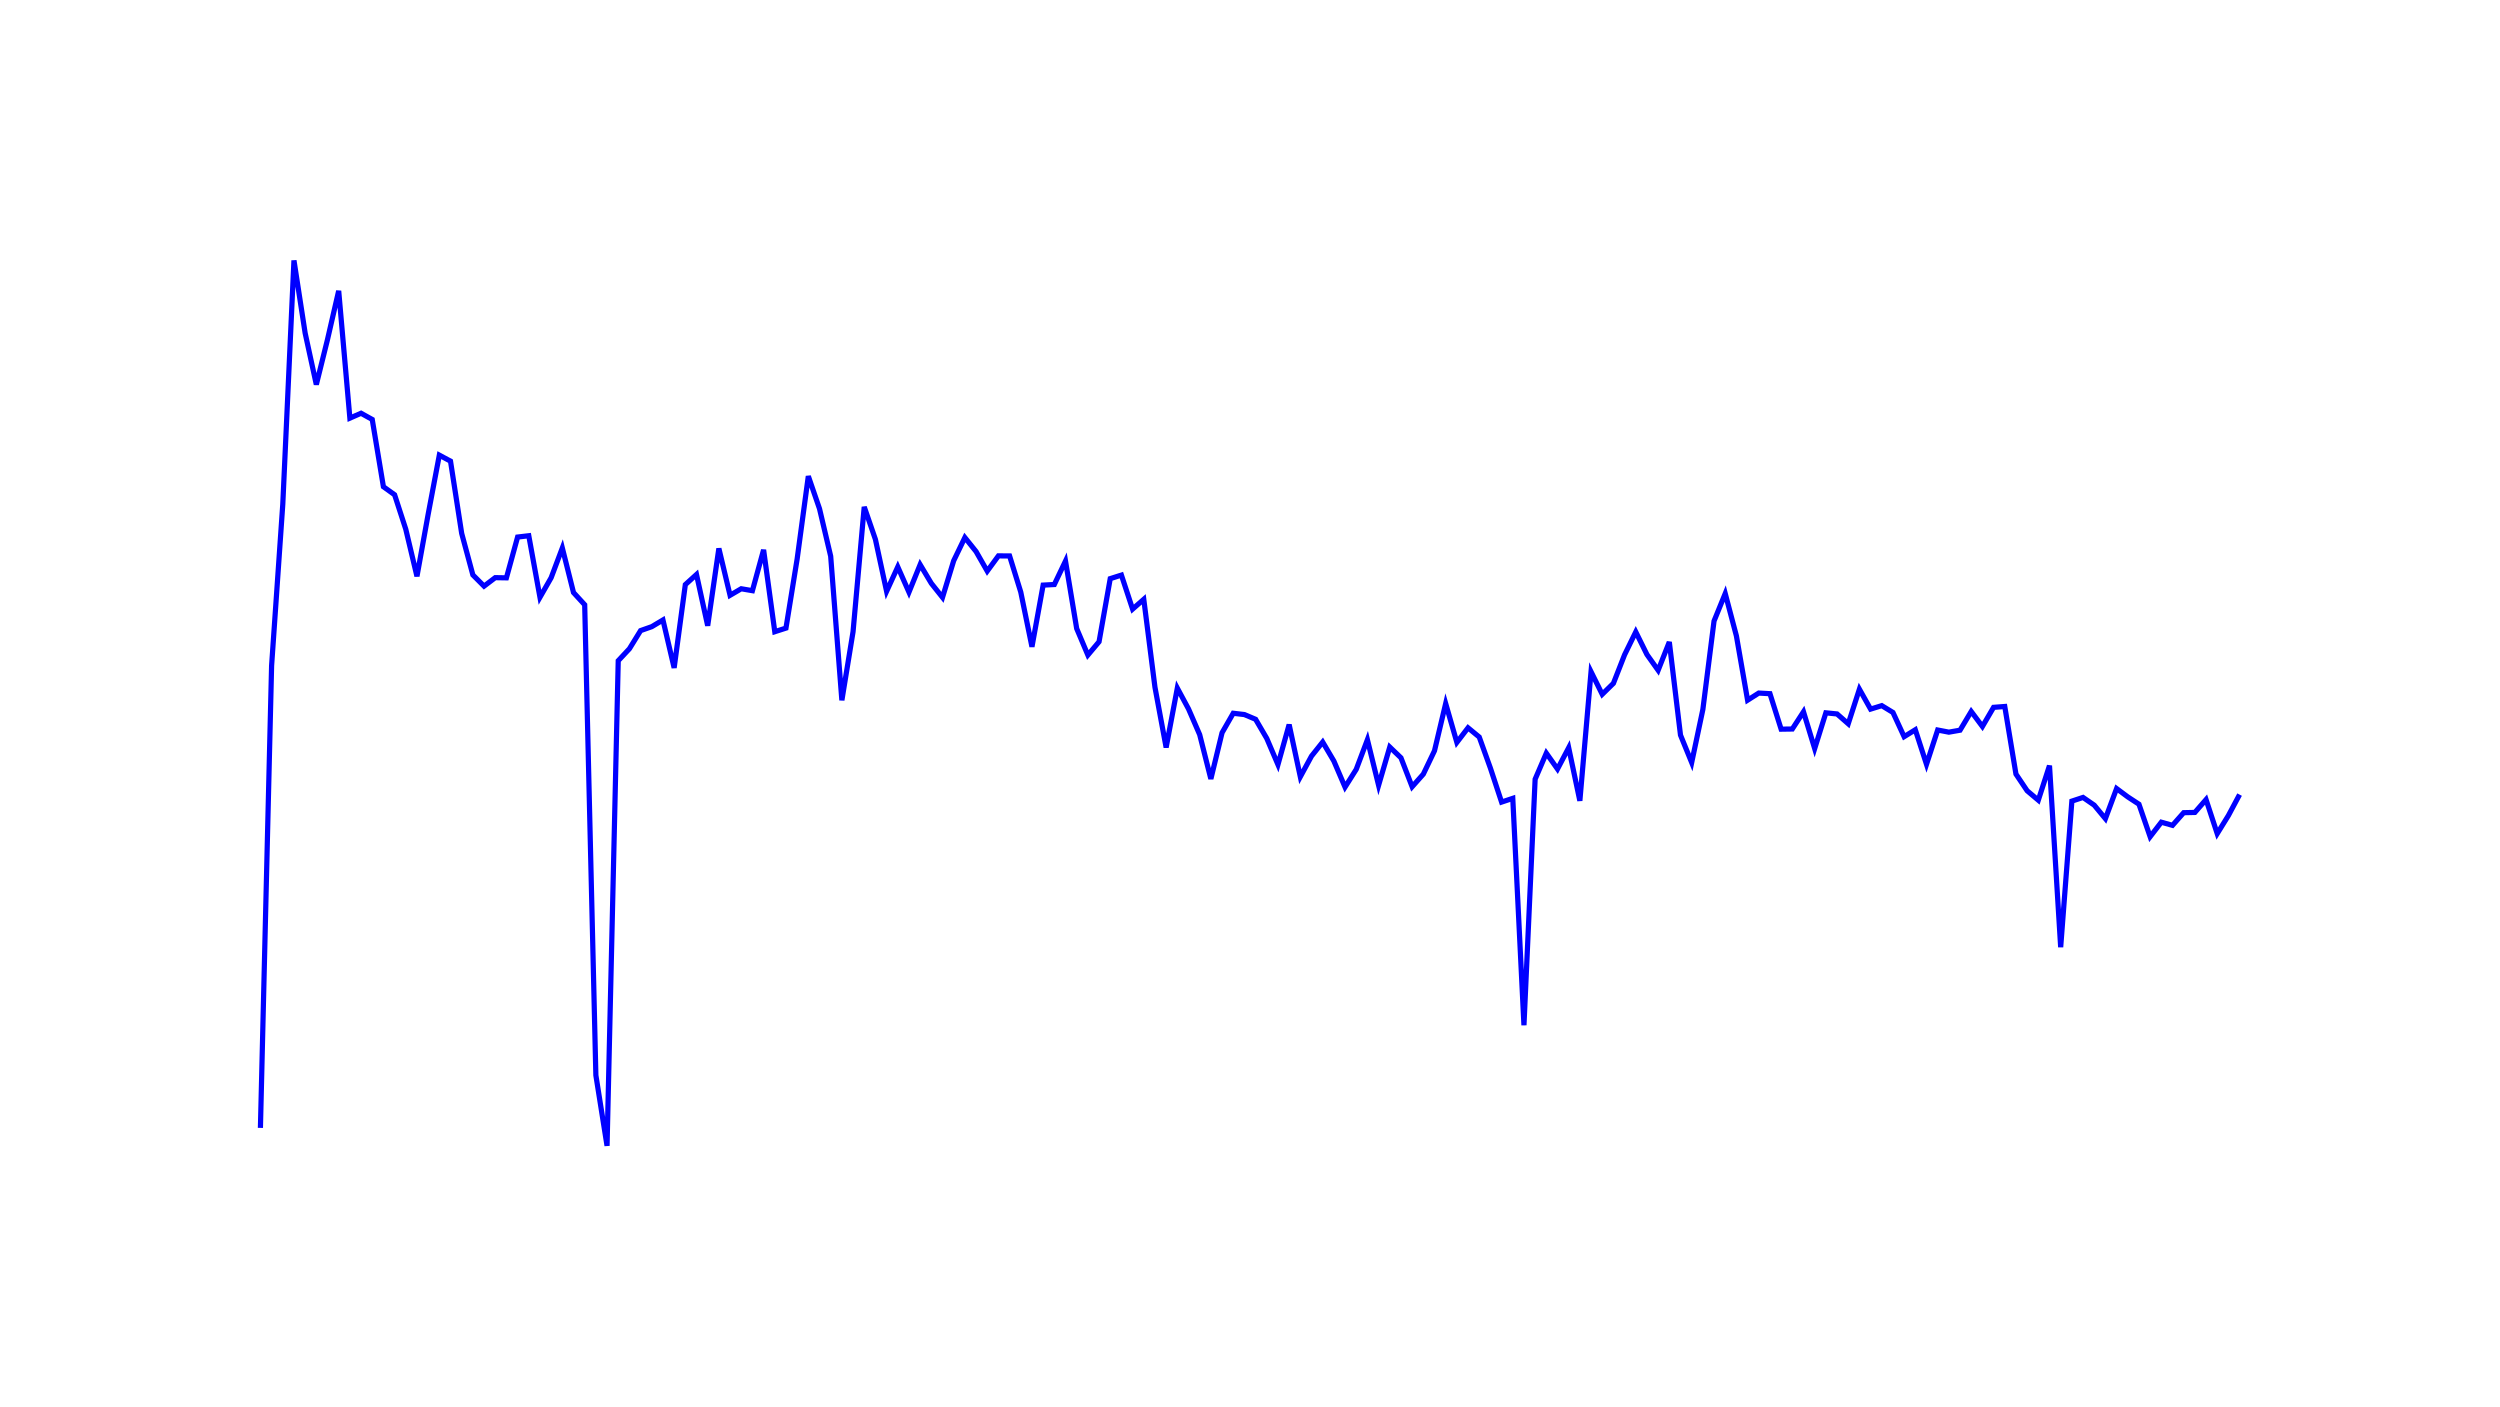
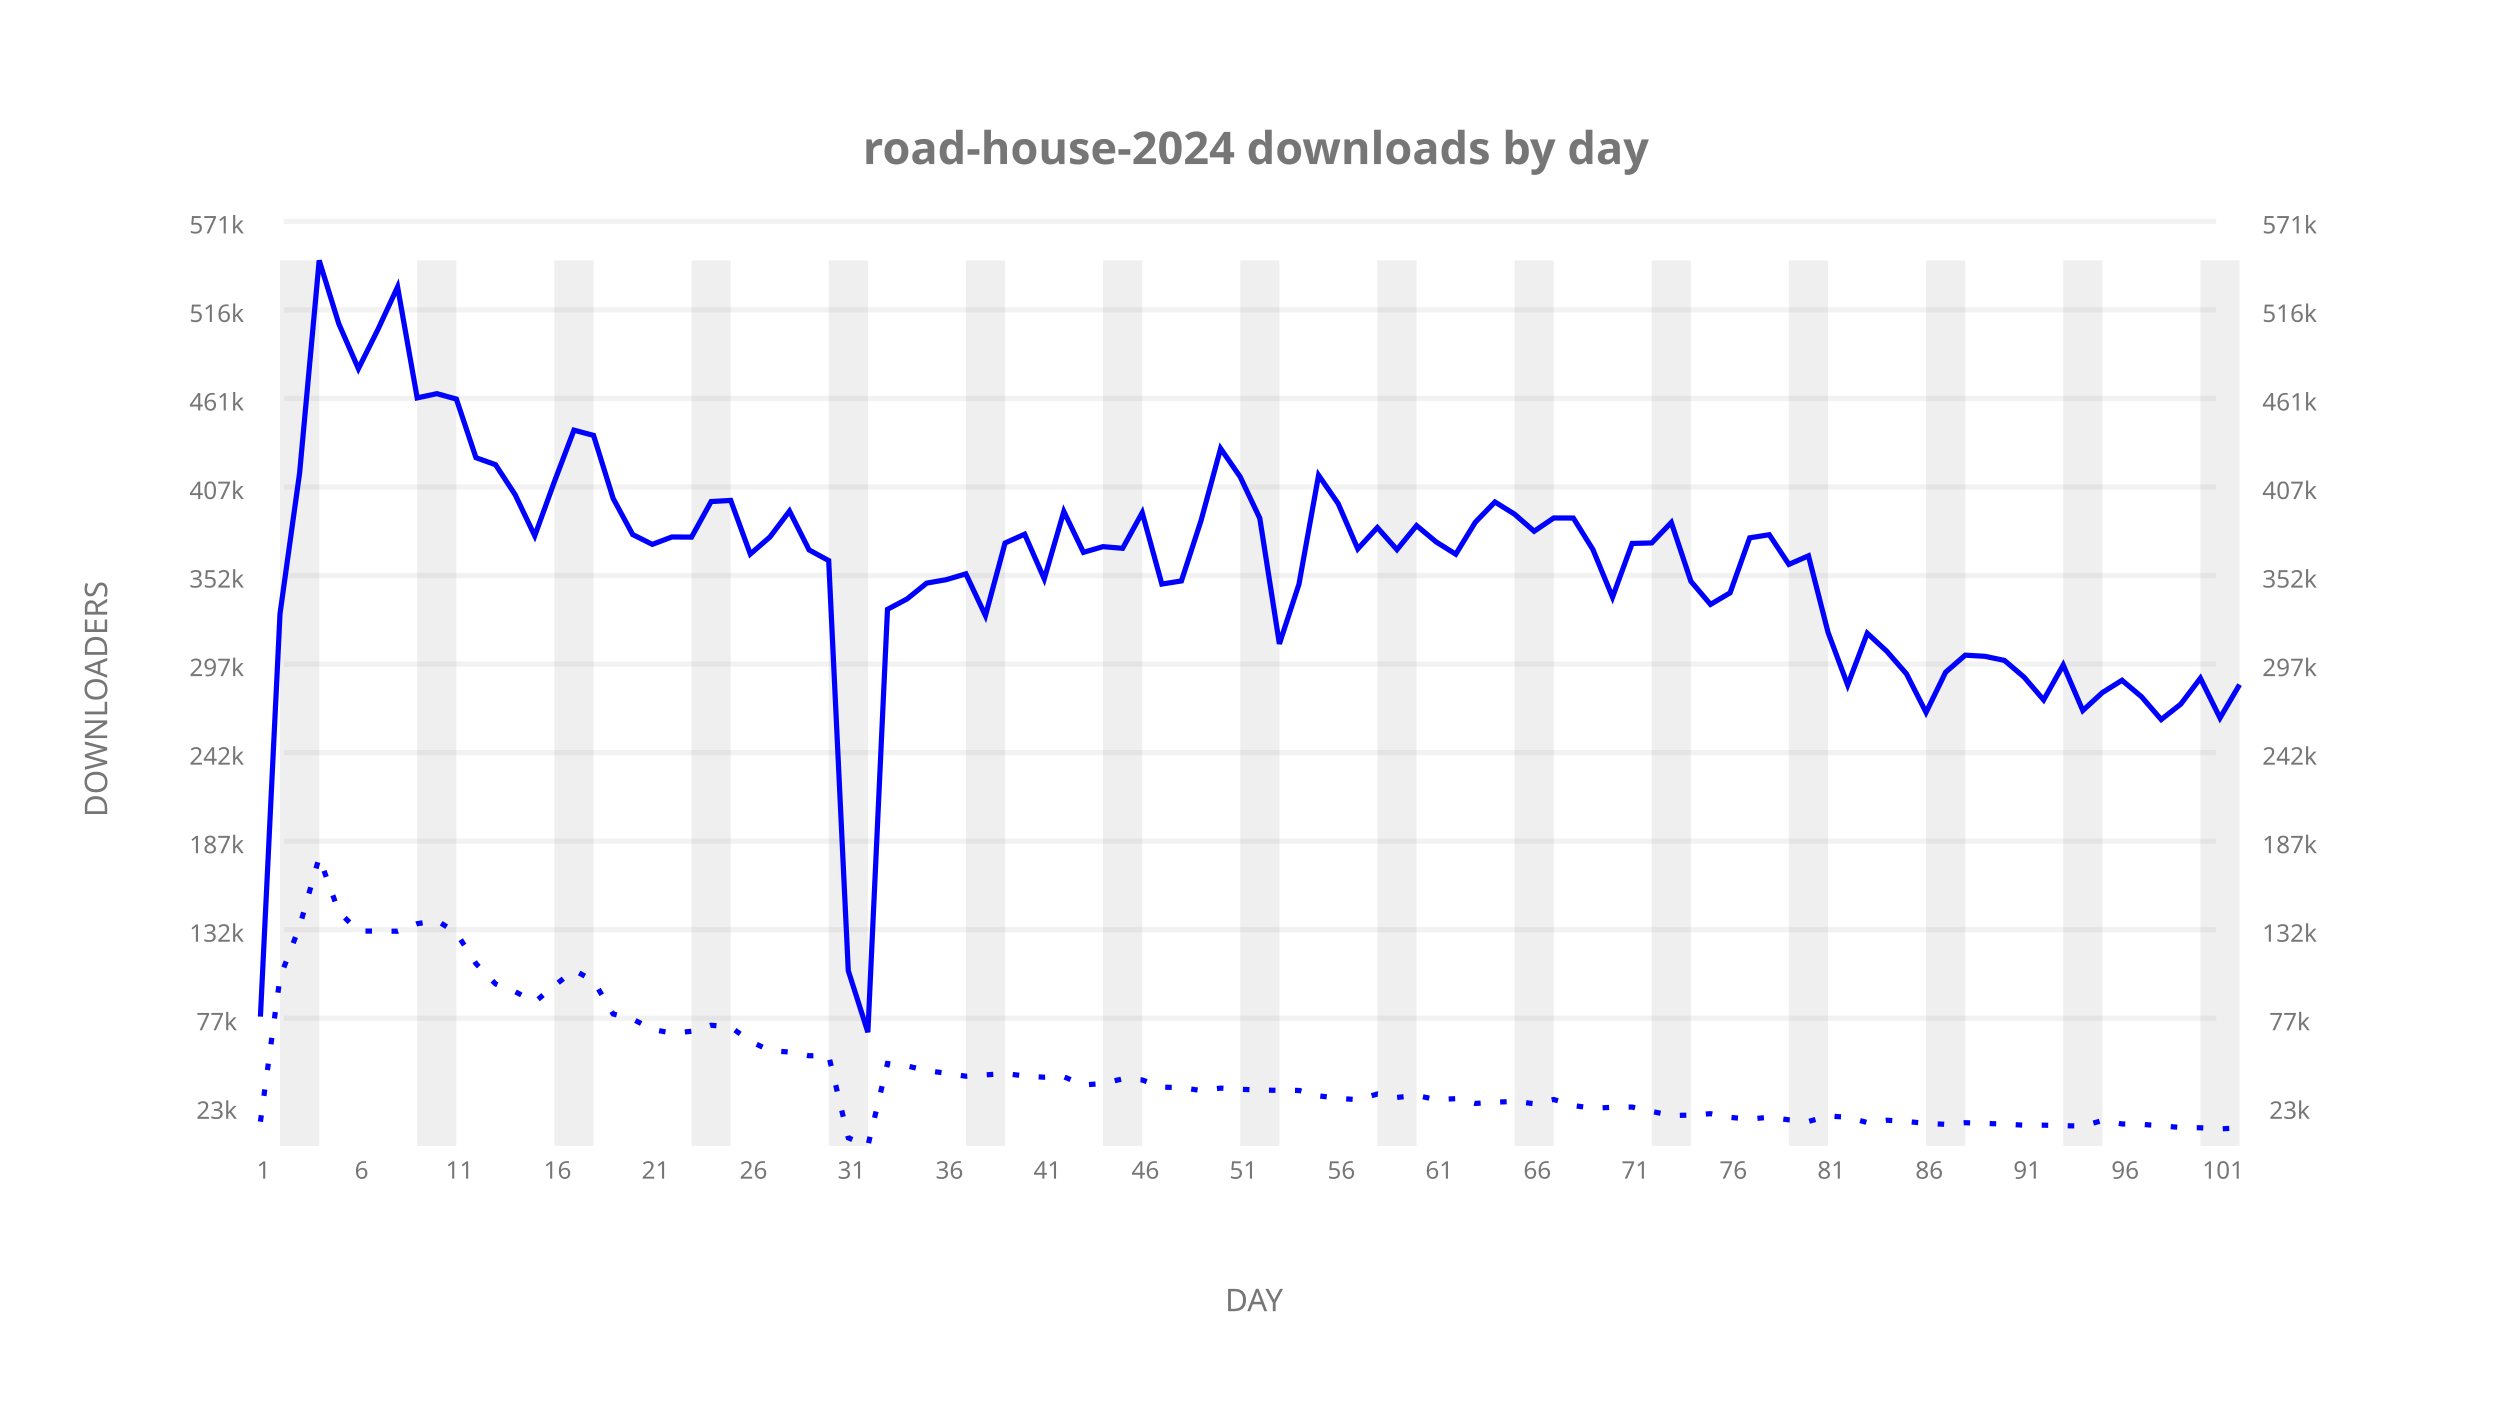
<svg xmlns="http://www.w3.org/2000/svg" xml:space="preserve" id="road-house-2024-downloads-by-day-day" x="0px" y="0px" width="1920px" height="1080px" viewBox="0 0 1920 1080" enable-background="new 0 0 1920 1080" role="img">
+   <g id="annotations">
+     <text x="960" y="126" font-family="Atkinson Hyperlegible" font-size="26pt" text-anchor="middle" text-align="center" font-weight="600" font-style="normal" style="fill:rgb(118,118,118); fill-opacity:1; stroke:rgb(118,118,118); stroke-opacity:0; stroke-width:0.5"> road-house-2024 downloads by day</text>
+     <g id="axes-lines">
+       <text x="960" y="1007" font-family="Atkinson Hyperlegible" font-size="18pt" text-anchor="middle" text-align="center" font-weight="500" font-style="normal" style="fill:rgb(118,118,118); fill-opacity:1; stroke:rgb(118,118,118); stroke-opacity:0; stroke-width:0.5"> DAY</text>
+       <text x="73" y="540" font-family="Atkinson Hyperlegible" font-size="18pt" text-anchor="middle" text-align="center" dominant-baseline="central" font-weight="500" font-style="normal" style="fill:rgb(118,118,118); fill-opacity:1; stroke:rgb(118,118,118); stroke-opacity:0; stroke-width:0.5" transform="rotate(-90,73,540)"> DOWNLOADERS</text>
+     </g>
+     <g id="tic-y-label-lines">
+       <line x1="218" y1="782.014" x2="1702" y2="782.014" style="fill:rgb(0,0,255); fill-opacity:0; stroke:rgb(242,242,242); stroke-opacity:1; stroke-width:4" />
+       <line x1="218" y1="714.014" x2="1702" y2="714.014" style="fill:rgb(0,0,255); fill-opacity:0; stroke:rgb(242,242,242); stroke-opacity:1; stroke-width:4" />
+       <line x1="218" y1="646.014" x2="1702" y2="646.014" style="fill:rgb(0,0,255); fill-opacity:0; stroke:rgb(242,242,242); stroke-opacity:1; stroke-width:4" />
+       <line x1="218" y1="578.014" x2="1702" y2="578.014" style="fill:rgb(0,0,255); fill-opacity:0; stroke:rgb(242,242,242); stroke-opacity:1; stroke-width:4" />
+       <line x1="218" y1="510.014" x2="1702" y2="510.014" style="fill:rgb(0,0,255); fill-opacity:0; stroke:rgb(242,242,242); stroke-opacity:1; stroke-width:4" />
+       <line x1="218" y1="442.014" x2="1702" y2="442.014" style="fill:rgb(0,0,255); fill-opacity:0; stroke:rgb(242,242,242); stroke-opacity:1; stroke-width:4" />
+       <line x1="218" y1="374.014" x2="1702" y2="374.014" style="fill:rgb(0,0,255); fill-opacity:0; stroke:rgb(242,242,242); stroke-opacity:1; stroke-width:4" />
+       <line x1="218" y1="306.014" x2="1702" y2="306.014" style="fill:rgb(0,0,255); fill-opacity:0; stroke:rgb(242,242,242); stroke-opacity:1; stroke-width:4" />
+       <line x1="218" y1="238.014" x2="1702" y2="238.014" style="fill:rgb(0,0,255); fill-opacity:0; stroke:rgb(242,242,242); stroke-opacity:1; stroke-width:4" />
+       <line x1="218" y1="170.014" x2="1702" y2="170.014" style="fill:rgb(0,0,255); fill-opacity:0; stroke:rgb(242,242,242); stroke-opacity:1; stroke-width:4" />
+     </g>
+     <g id="tic-x-labels">
+       <text x="200" y="898" font-family="Atkinson Hyperlegible" font-size="14pt" text-anchor="middle" text-align="center" dominant-baseline="central" font-weight="400" font-style="normal" style="fill:rgb(118,118,118); fill-opacity:1; stroke:rgb(118,118,118); stroke-opacity:0; stroke-width:0.5"> 1</text>
+       <text x="275.248" y="898" font-family="Atkinson Hyperlegible" font-size="14pt" text-anchor="middle" text-align="center" dominant-baseline="central" font-weight="400" font-style="normal" style="fill:rgb(118,118,118); fill-opacity:1; stroke:rgb(118,118,118); stroke-opacity:0; stroke-width:0.5"> 6</text>
+       <text x="350.495" y="898" font-family="Atkinson Hyperlegible" font-size="14pt" text-anchor="middle" text-align="center" dominant-baseline="central" font-weight="400" font-style="normal" style="fill:rgb(118,118,118); fill-opacity:1; stroke:rgb(118,118,118); stroke-opacity:0; stroke-width:0.5"> 11</text>
+       <text x="425.743" y="898" font-family="Atkinson Hyperlegible" font-size="14pt" text-anchor="middle" text-align="center" dominant-baseline="central" font-weight="400" font-style="normal" style="fill:rgb(118,118,118); fill-opacity:1; stroke:rgb(118,118,118); stroke-opacity:0; stroke-width:0.5"> 16</text>
+       <text x="500.99" y="898" font-family="Atkinson Hyperlegible" font-size="14pt" text-anchor="middle" text-align="center" dominant-baseline="central" font-weight="400" font-style="normal" style="fill:rgb(118,118,118); fill-opacity:1; stroke:rgb(118,118,118); stroke-opacity:0; stroke-width:0.5"> 21</text>
+       <text x="576.238" y="898" font-family="Atkinson Hyperlegible" font-size="14pt" text-anchor="middle" text-align="center" dominant-baseline="central" font-weight="400" font-style="normal" style="fill:rgb(118,118,118); fill-opacity:1; stroke:rgb(118,118,118); stroke-opacity:0; stroke-width:0.5"> 26</text>
+       <text x="651.485" y="898" font-family="Atkinson Hyperlegible" font-size="14pt" text-anchor="middle" text-align="center" dominant-baseline="central" font-weight="400" font-style="normal" style="fill:rgb(118,118,118); fill-opacity:1; stroke:rgb(118,118,118); stroke-opacity:0; stroke-width:0.5"> 31</text>
+       <text x="726.733" y="898" font-family="Atkinson Hyperlegible" font-size="14pt" text-anchor="middle" text-align="center" dominant-baseline="central" font-weight="400" font-style="normal" style="fill:rgb(118,118,118); fill-opacity:1; stroke:rgb(118,118,118); stroke-opacity:0; stroke-width:0.5"> 36</text>
+       <text x="801.98" y="898" font-family="Atkinson Hyperlegible" font-size="14pt" text-anchor="middle" text-align="center" dominant-baseline="central" font-weight="400" font-style="normal" style="fill:rgb(118,118,118); fill-opacity:1; stroke:rgb(118,118,118); stroke-opacity:0; stroke-width:0.5"> 41</text>
+       <text x="877.228" y="898" font-family="Atkinson Hyperlegible" font-size="14pt" text-anchor="middle" text-align="center" dominant-baseline="central" font-weight="400" font-style="normal" style="fill:rgb(118,118,118); fill-opacity:1; stroke:rgb(118,118,118); stroke-opacity:0; stroke-width:0.5"> 46</text>
+       <text x="952.475" y="898" font-family="Atkinson Hyperlegible" font-size="14pt" text-anchor="middle" text-align="center" dominant-baseline="central" font-weight="400" font-style="normal" style="fill:rgb(118,118,118); fill-opacity:1; stroke:rgb(118,118,118); stroke-opacity:0; stroke-width:0.5"> 51</text>
+       <text x="1027.723" y="898" font-family="Atkinson Hyperlegible" font-size="14pt" text-anchor="middle" text-align="center" dominant-baseline="central" font-weight="400" font-style="normal" style="fill:rgb(118,118,118); fill-opacity:1; stroke:rgb(118,118,118); stroke-opacity:0; stroke-width:0.5"> 56</text>
+       <text x="1102.97" y="898" font-family="Atkinson Hyperlegible" font-size="14pt" text-anchor="middle" text-align="center" dominant-baseline="central" font-weight="400" font-style="normal" style="fill:rgb(118,118,118); fill-opacity:1; stroke:rgb(118,118,118); stroke-opacity:0; stroke-width:0.5"> 61</text>
+       <text x="1178.218" y="898" font-family="Atkinson Hyperlegible" font-size="14pt" text-anchor="middle" text-align="center" dominant-baseline="central" font-weight="400" font-style="normal" style="fill:rgb(118,118,118); fill-opacity:1; stroke:rgb(118,118,118); stroke-opacity:0; stroke-width:0.5"> 66</text>
+       <text x="1253.465" y="898" font-family="Atkinson Hyperlegible" font-size="14pt" text-anchor="middle" text-align="center" dominant-baseline="central" font-weight="400" font-style="normal" style="fill:rgb(118,118,118); fill-opacity:1; stroke:rgb(118,118,118); stroke-opacity:0; stroke-width:0.5"> 71</text>
+       <text x="1328.713" y="898" font-family="Atkinson Hyperlegible" font-size="14pt" text-anchor="middle" text-align="center" dominant-baseline="central" font-weight="400" font-style="normal" style="fill:rgb(118,118,118); fill-opacity:1; stroke:rgb(118,118,118); stroke-opacity:0; stroke-width:0.5"> 76</text>
+       <text x="1403.96" y="898" font-family="Atkinson Hyperlegible" font-size="14pt" text-anchor="middle" text-align="center" dominant-baseline="central" font-weight="400" font-style="normal" style="fill:rgb(118,118,118); fill-opacity:1; stroke:rgb(118,118,118); stroke-opacity:0; stroke-width:0.5"> 81</text>
+       <text x="1479.208" y="898" font-family="Atkinson Hyperlegible" font-size="14pt" text-anchor="middle" text-align="center" dominant-baseline="central" font-weight="400" font-style="normal" style="fill:rgb(118,118,118); fill-opacity:1; stroke:rgb(118,118,118); stroke-opacity:0; stroke-width:0.5"> 86</text>
+       <text x="1554.455" y="898" font-family="Atkinson Hyperlegible" font-size="14pt" text-anchor="middle" text-align="center" dominant-baseline="central" font-weight="400" font-style="normal" style="fill:rgb(118,118,118); fill-opacity:1; stroke:rgb(118,118,118); stroke-opacity:0; stroke-width:0.5"> 91</text>
+       <text x="1629.703" y="898" font-family="Atkinson Hyperlegible" font-size="14pt" text-anchor="middle" text-align="center" dominant-baseline="central" font-weight="400" font-style="normal" style="fill:rgb(118,118,118); fill-opacity:1; stroke:rgb(118,118,118); stroke-opacity:0; stroke-width:0.5"> 96</text>
+       <text x="1704.95" y="898" font-family="Atkinson Hyperlegible" font-size="14pt" text-anchor="middle" text-align="center" dominant-baseline="central" font-weight="400" font-style="normal" style="fill:rgb(118,118,118); fill-opacity:1; stroke:rgb(118,118,118); stroke-opacity:0; stroke-width:0.5"> 101</text>
+     </g>
+     <g id="tic-y-labels">
+       <text x="164" y="852.014" font-family="Atkinson Hyperlegible" font-size="14pt" text-anchor="middle" text-align="center" dominant-baseline="central" font-weight="400" font-style="normal" style="fill:rgb(118,118,118); fill-opacity:1; stroke:rgb(118,118,118); stroke-opacity:0; stroke-width:0.5"> 23k</text>
+       <text x="1756" y="852.014" font-family="Atkinson Hyperlegible" font-size="14pt" text-anchor="middle" text-align="center" dominant-baseline="central" font-weight="400" font-style="normal" style="fill:rgb(118,118,118); fill-opacity:1; stroke:rgb(118,118,118); stroke-opacity:0; stroke-width:0.5"> 23k</text>
+       <text x="164" y="784.014" font-family="Atkinson Hyperlegible" font-size="14pt" text-anchor="middle" text-align="center" dominant-baseline="central" font-weight="400" font-style="normal" style="fill:rgb(118,118,118); fill-opacity:1; stroke:rgb(118,118,118); stroke-opacity:0; stroke-width:0.5"> 77k</text>
+       <text x="1756" y="784.014" font-family="Atkinson Hyperlegible" font-size="14pt" text-anchor="middle" text-align="center" dominant-baseline="central" font-weight="400" font-style="normal" style="fill:rgb(118,118,118); fill-opacity:1; stroke:rgb(118,118,118); stroke-opacity:0; stroke-width:0.5"> 77k</text>
+       <text x="164" y="716.014" font-family="Atkinson Hyperlegible" font-size="14pt" text-anchor="middle" text-align="center" dominant-baseline="central" font-weight="400" font-style="normal" style="fill:rgb(118,118,118); fill-opacity:1; stroke:rgb(118,118,118); stroke-opacity:0; stroke-width:0.5"> 132k</text>
+       <text x="1756" y="716.014" font-family="Atkinson Hyperlegible" font-size="14pt" text-anchor="middle" text-align="center" dominant-baseline="central" font-weight="400" font-style="normal" style="fill:rgb(118,118,118); fill-opacity:1; stroke:rgb(118,118,118); stroke-opacity:0; stroke-width:0.5"> 132k</text>
+       <text x="164" y="648.014" font-family="Atkinson Hyperlegible" font-size="14pt" text-anchor="middle" text-align="center" dominant-baseline="central" font-weight="400" font-style="normal" style="fill:rgb(118,118,118); fill-opacity:1; stroke:rgb(118,118,118); stroke-opacity:0; stroke-width:0.5"> 187k</text>
+       <text x="1756" y="648.014" font-family="Atkinson Hyperlegible" font-size="14pt" text-anchor="middle" text-align="center" dominant-baseline="central" font-weight="400" font-style="normal" style="fill:rgb(118,118,118); fill-opacity:1; stroke:rgb(118,118,118); stroke-opacity:0; stroke-width:0.5"> 187k</text>
+       <text x="164" y="580.014" font-family="Atkinson Hyperlegible" font-size="14pt" text-anchor="middle" text-align="center" dominant-baseline="central" font-weight="400" font-style="normal" style="fill:rgb(118,118,118); fill-opacity:1; stroke:rgb(118,118,118); stroke-opacity:0; stroke-width:0.5"> 242k</text>
+       <text x="1756" y="580.014" font-family="Atkinson Hyperlegible" font-size="14pt" text-anchor="middle" text-align="center" dominant-baseline="central" font-weight="400" font-style="normal" style="fill:rgb(118,118,118); fill-opacity:1; stroke:rgb(118,118,118); stroke-opacity:0; stroke-width:0.5"> 242k</text>
+       <text x="164" y="512.014" font-family="Atkinson Hyperlegible" font-size="14pt" text-anchor="middle" text-align="center" dominant-baseline="central" font-weight="400" font-style="normal" style="fill:rgb(118,118,118); fill-opacity:1; stroke:rgb(118,118,118); stroke-opacity:0; stroke-width:0.5"> 297k</text>
+       <text x="1756" y="512.014" font-family="Atkinson Hyperlegible" font-size="14pt" text-anchor="middle" text-align="center" dominant-baseline="central" font-weight="400" font-style="normal" style="fill:rgb(118,118,118); fill-opacity:1; stroke:rgb(118,118,118); stroke-opacity:0; stroke-width:0.5"> 297k</text>
+       <text x="164" y="444.014" font-family="Atkinson Hyperlegible" font-size="14pt" text-anchor="middle" text-align="center" dominant-baseline="central" font-weight="400" font-style="normal" style="fill:rgb(118,118,118); fill-opacity:1; stroke:rgb(118,118,118); stroke-opacity:0; stroke-width:0.5"> 352k</text>
+       <text x="1756" y="444.014" font-family="Atkinson Hyperlegible" font-size="14pt" text-anchor="middle" text-align="center" dominant-baseline="central" font-weight="400" font-style="normal" style="fill:rgb(118,118,118); fill-opacity:1; stroke:rgb(118,118,118); stroke-opacity:0; stroke-width:0.5"> 352k</text>
+       <text x="164" y="376.014" font-family="Atkinson Hyperlegible" font-size="14pt" text-anchor="middle" text-align="center" dominant-baseline="central" font-weight="400" font-style="normal" style="fill:rgb(118,118,118); fill-opacity:1; stroke:rgb(118,118,118); stroke-opacity:0; stroke-width:0.5"> 407k</text>
+       <text x="1756" y="376.014" font-family="Atkinson Hyperlegible" font-size="14pt" text-anchor="middle" text-align="center" dominant-baseline="central" font-weight="400" font-style="normal" style="fill:rgb(118,118,118); fill-opacity:1; stroke:rgb(118,118,118); stroke-opacity:0; stroke-width:0.5"> 407k</text>
+       <text x="164" y="308.014" font-family="Atkinson Hyperlegible" font-size="14pt" text-anchor="middle" text-align="center" dominant-baseline="central" font-weight="400" font-style="normal" style="fill:rgb(118,118,118); fill-opacity:1; stroke:rgb(118,118,118); stroke-opacity:0; stroke-width:0.5"> 461k</text>
+       <text x="1756" y="308.014" font-family="Atkinson Hyperlegible" font-size="14pt" text-anchor="middle" text-align="center" dominant-baseline="central" font-weight="400" font-style="normal" style="fill:rgb(118,118,118); fill-opacity:1; stroke:rgb(118,118,118); stroke-opacity:0; stroke-width:0.5"> 461k</text>
+       <text x="164" y="240.014" font-family="Atkinson Hyperlegible" font-size="14pt" text-anchor="middle" text-align="center" dominant-baseline="central" font-weight="400" font-style="normal" style="fill:rgb(118,118,118); fill-opacity:1; stroke:rgb(118,118,118); stroke-opacity:0; stroke-width:0.5"> 516k</text>
+       <text x="1756" y="240.014" font-family="Atkinson Hyperlegible" font-size="14pt" text-anchor="middle" text-align="center" dominant-baseline="central" font-weight="400" font-style="normal" style="fill:rgb(118,118,118); fill-opacity:1; stroke:rgb(118,118,118); stroke-opacity:0; stroke-width:0.5"> 516k</text>
+       <text x="164" y="172.014" font-family="Atkinson Hyperlegible" font-size="14pt" text-anchor="middle" text-align="center" dominant-baseline="central" font-weight="400" font-style="normal" style="fill:rgb(118,118,118); fill-opacity:1; stroke:rgb(118,118,118); stroke-opacity:0; stroke-width:0.5"> 571k</text>
+       <text x="1756" y="172.014" font-family="Atkinson Hyperlegible" font-size="14pt" text-anchor="middle" text-align="center" dominant-baseline="central" font-weight="400" font-style="normal" style="fill:rgb(118,118,118); fill-opacity:1; stroke:rgb(118,118,118); stroke-opacity:0; stroke-width:0.5"> 571k</text>
+     </g>
+   </g>
+   <g id="weekend-bands-road-house-2024 downloads by day">
+     <rect x="215.05" y="200" width="30.099" height="680" style="fill:rgb(148,148,148); fill-opacity:0.15; stroke:rgb(148,148,148); stroke-opacity:0; stroke-width:0" />
+     <rect x="320.396" y="200" width="30.099" height="680" style="fill:rgb(148,148,148); fill-opacity:0.15; stroke:rgb(148,148,148); stroke-opacity:0; stroke-width:0" />
+     <rect x="425.743" y="200" width="30.099" height="680" style="fill:rgb(148,148,148); fill-opacity:0.15; stroke:rgb(148,148,148); stroke-opacity:0; stroke-width:0" />
+     <rect x="531.089" y="200" width="30.099" height="680" style="fill:rgb(148,148,148); fill-opacity:0.15; stroke:rgb(148,148,148); stroke-opacity:0; stroke-width:0" />
+     <rect x="636.436" y="200" width="30.099" height="680" style="fill:rgb(148,148,148); fill-opacity:0.15; stroke:rgb(148,148,148); stroke-opacity:0; stroke-width:0" />
+     <rect x="741.782" y="200" width="30.099" height="680" style="fill:rgb(148,148,148); fill-opacity:0.15; stroke:rgb(148,148,148); stroke-opacity:0; stroke-width:0" />
+     <rect x="847.129" y="200" width="30.099" height="680" style="fill:rgb(148,148,148); fill-opacity:0.15; stroke:rgb(148,148,148); stroke-opacity:0; stroke-width:0" />
+     <rect x="952.475" y="200" width="30.099" height="680" style="fill:rgb(148,148,148); fill-opacity:0.15; stroke:rgb(148,148,148); stroke-opacity:0; stroke-width:0" />
+     <rect x="1057.822" y="200" width="30.099" height="680" style="fill:rgb(148,148,148); fill-opacity:0.15; stroke:rgb(148,148,148); stroke-opacity:0; stroke-width:0" />
+     <rect x="1163.168" y="200" width="30.099" height="680" style="fill:rgb(148,148,148); fill-opacity:0.15; stroke:rgb(148,148,148); stroke-opacity:0; stroke-width:0" />
+     <rect x="1268.515" y="200" width="30.099" height="680" style="fill:rgb(148,148,148); fill-opacity:0.15; stroke:rgb(148,148,148); stroke-opacity:0; stroke-width:0" />
+     <rect x="1373.861" y="200" width="30.099" height="680" style="fill:rgb(148,148,148); fill-opacity:0.15; stroke:rgb(148,148,148); stroke-opacity:0; stroke-width:0" />
+     <rect x="1479.208" y="200" width="30.099" height="680" style="fill:rgb(148,148,148); fill-opacity:0.15; stroke:rgb(148,148,148); stroke-opacity:0; stroke-width:0" />
+     <rect x="1584.554" y="200" width="30.099" height="680" style="fill:rgb(148,148,148); fill-opacity:0.15; stroke:rgb(148,148,148); stroke-opacity:0; stroke-width:0" />
+     <rect x="1689.901" y="200" width="30.099" height="680" style="fill:rgb(148,148,148); fill-opacity:0.15; stroke:rgb(148,148,148); stroke-opacity:0; stroke-width:0" />
+   </g>
  <g id="polyline-road-house-2024 downloads by day">
-     <polyline points="200,866.224 208.588,511.221 217.175,387.274 225.763,200 234.35,255.827 242.938,295.371 251.525,260.724 260.113,223.345 268.701,321.121 277.288,317.379 285.876,322.153 294.463,373.807 303.051,379.983 311.638,406.445 320.226,442.609 328.814,395.036 337.401,349.562 345.989,354.159 354.576,409.68 363.164,441.547 371.751,450.166 380.339,443.641 388.927,443.783 397.514,412.458 406.102,411.447 414.689,458.708 423.277,443.689 431.864,420.858 440.452,455.068 449.04,464.448 457.627,825.794 466.215,880 474.802,507.436 483.39,498.242 491.977,484.304 500.565,481.277 509.153,476.143 517.74,512.938 526.328,448.985 534.915,441.203 543.503,480.566 552.09,421.189 560.678,457.186 569.266,452.168 577.853,453.642 586.441,422.263 595.028,485.141 603.616,482.388 612.203,429.297 620.791,365.692 629.379,390.692 637.966,427.18 646.554,537.827 655.141,485.174 663.729,389.284 672.316,414.237 680.904,454.141 689.492,435.357 698.079,454.801 706.667,433.635 715.254,448.003 723.842,458.806 732.429,430.643 741.017,412.834 749.605,423.549 758.192,438.599 766.78,426.908 775.367,426.978 783.955,454.733 792.542,496.727 801.13,449.371 809.718,448.906 818.305,430.872 826.893,482.721 835.48,503.076 844.068,492.849 852.655,444.407 861.243,441.667 869.831,467.799 878.418,460.264 887.006,527.801 895.593,574.077 904.181,528.456 912.768,544.423 921.356,564.209 929.944,598.214 938.531,562.771 947.119,547.781 955.706,548.788 964.294,552.41 972.881,567.114 981.469,587.211 990.056,556.46 998.644,596.557 1007.23,580.71 1015.82,569.91 1024.41,584.478 1032.99,604.493 1041.58,590.882 1050.17,568.088 1058.76,603.106 1067.34,573.74 1075.93,581.983 1084.52,604.221 1093.11,594.531 1101.69,576.593 1110.28,540.323 1118.87,570.164 1127.46,558.954 1136.05,566.034 1144.63,589.911 1153.22,615.993 1161.81,613.136 1170.4,787.388 1178.98,598.435 1187.57,578.426 1196.16,590.61 1204.75,574.25 1213.33,615.017 1221.92,515.887 1230.51,533.229 1239.1,524.789 1247.68,502.871 1256.27,485.316 1264.86,502.693 1273.45,514.774 1282.03,493.049 1290.62,564.559 1299.21,585.631 1307.8,544.865 1316.38,476.959 1324.97,455.852 1333.56,488.384 1342.15,537.734 1350.73,532.276 1359.32,532.748 1367.91,560.004 1376.5,559.874 1385.08,546.656 1393.67,574.896 1402.26,547.451 1410.85,548.312 1419.44,555.848 1428.02,529.288 1436.61,544.595 1445.2,541.936 1453.79,547.181 1462.37,565.767 1470.96,560.463 1479.55,586.988 1488.14,560.651 1496.72,562.299 1505.31,560.795 1513.9,546.433 1522.49,557.946 1531.07,543.24 1539.66,542.593 1548.25,594.493 1556.84,607.3 1565.42,614.535 1574.01,587.983 1582.6,727.459 1591.19,615.265 1599.77,612.432 1608.36,618.351 1616.95,628.722 1625.54,605.609 1634.12,612.005 1642.71,617.629 1651.3,642.593 1659.89,631.454 1668.47,633.868 1677.06,624.147 1685.65,623.95 1694.24,614.077 1702.82,640.224 1711.41,626.335 1720,610.246 " style="fill:rgb(0,0,255); fill-opacity:0; stroke:rgb(0,0,255); stroke-opacity:1; stroke-width:4" />
+     <polyline points="200,780.761 215.05,471.298 230.099,363.251 245.149,200 260.198,248.666 275.248,283.137 290.297,252.934 305.347,220.35 320.396,305.583 335.446,302.321 350.495,306.483 365.545,351.511 380.594,356.894 395.644,379.962 410.693,411.487 425.743,370.016 440.792,330.377 455.842,334.384 470.891,382.783 485.941,410.561 500.99,418.074 516.04,412.386 531.089,412.51 546.139,385.204 561.188,384.322 576.238,425.521 591.287,412.428 606.337,392.526 621.386,422.348 636.436,430.524 651.485,745.517 666.535,792.769 681.584,467.998 696.634,459.983 711.683,447.833 726.733,445.195 741.782,440.719 756.832,472.794 771.881,417.045 786.931,410.261 801.98,444.575 817.03,392.815 832.079,424.194 847.129,419.82 862.178,421.105 877.228,393.751 892.277,448.563 907.327,446.163 922.376,399.883 937.426,344.437 952.475,366.23 967.525,398.037 982.574,494.49 997.624,448.592 1012.67,365.003 1027.72,386.755 1042.77,421.54 1057.82,405.166 1072.87,422.115 1087.92,403.664 1102.97,416.189 1118.02,425.606 1133.07,401.056 1148.12,385.531 1163.17,394.872 1178.22,407.991 1193.27,397.8 1208.32,397.861 1223.37,422.055 1238.42,458.663 1253.47,417.381 1268.51,416.976 1283.56,401.255 1298.61,446.453 1313.66,464.197 1328.71,455.282 1343.76,413.055 1358.81,410.665 1373.86,433.445 1388.91,426.877 1403.96,485.751 1419.01,526.09 1434.06,486.321 1449.11,500.24 1464.16,517.488 1479.21,547.131 1494.26,516.235 1509.31,503.168 1524.36,504.045 1539.41,507.203 1554.46,520.02 1569.5,537.54 1584.55,510.733 1599.6,545.686 1614.65,531.873 1629.7,522.458 1644.75,535.157 1659.8,552.604 1674.85,540.74 1689.9,520.869 1704.95,551.396 1720,525.796 " style="fill:rgb(0,0,255); fill-opacity:0; stroke:rgb(0,0,255); stroke-opacity:1; stroke-width:4" />
+   </g>
+   <g id="polyline-road-house-2024 downloads by day uploaders">
+     <polyline points="200,861.458 215.05,750.702 230.099,711.516 245.149,658.376 260.198,700.331 275.248,714.985 290.297,715.121 305.347,715.176 320.396,709.416 335.446,706.946 350.495,716.454 365.545,740.077 380.594,755.669 395.644,761.623 410.693,769.527 425.743,757.106 440.792,745.087 455.842,753.297 470.891,778.744 485.941,782.699 500.99,790.542 516.04,793.471 531.089,792.036 546.139,787.379 561.188,788.777 576.238,799.671 591.287,806.896 606.337,807.949 621.386,810.822 636.436,810.743 651.485,873.858 666.535,880 681.584,816.769 696.634,818.639 711.683,822.161 726.733,824.287 741.782,826.534 756.832,825.519 771.881,824.48 786.931,826.339 801.98,827.315 817.03,826.959 832.079,833.278 847.129,832.093 862.178,828.56 877.228,829.402 892.277,834.974 907.327,835.206 922.376,837.548 937.426,835.671 952.475,836.565 967.525,837.17 982.574,837.381 997.624,837.458 1012.67,841.61 1027.72,843.447 1042.77,844.606 1057.82,840.206 1072.87,842.825 1087.92,841.327 1102.97,844.451 1118.02,843.789 1133.07,847.436 1148.12,846.517 1163.17,845.854 1178.22,847.65 1193.27,844.407 1208.32,849.05 1223.37,851.115 1238.42,850.39 1253.47,850.23 1268.51,853.556 1283.56,856.698 1298.61,856.418 1313.66,855.318 1328.71,858.167 1343.76,859.424 1358.81,858.049 1373.86,860.036 1388.91,861.279 1403.96,857.082 1419.01,858.045 1434.06,862.11 1449.11,860.341 1464.16,861.277 1479.21,862.763 1494.26,863.481 1509.31,862.246 1524.36,862.782 1539.41,863.254 1554.46,864.162 1569.5,864.124 1584.55,864.556 1599.6,864.791 1614.65,860.566 1629.7,863.192 1644.75,863.491 1659.8,864.64 1674.85,865.921 1689.9,866.128 1704.95,867.043 1720,866.111 " stroke-dasharray="5 15" style="fill:rgb(0,0,255); fill-opacity:0; stroke:rgb(0,0,255); stroke-opacity:1; stroke-width:4" />
  </g>
</svg>
